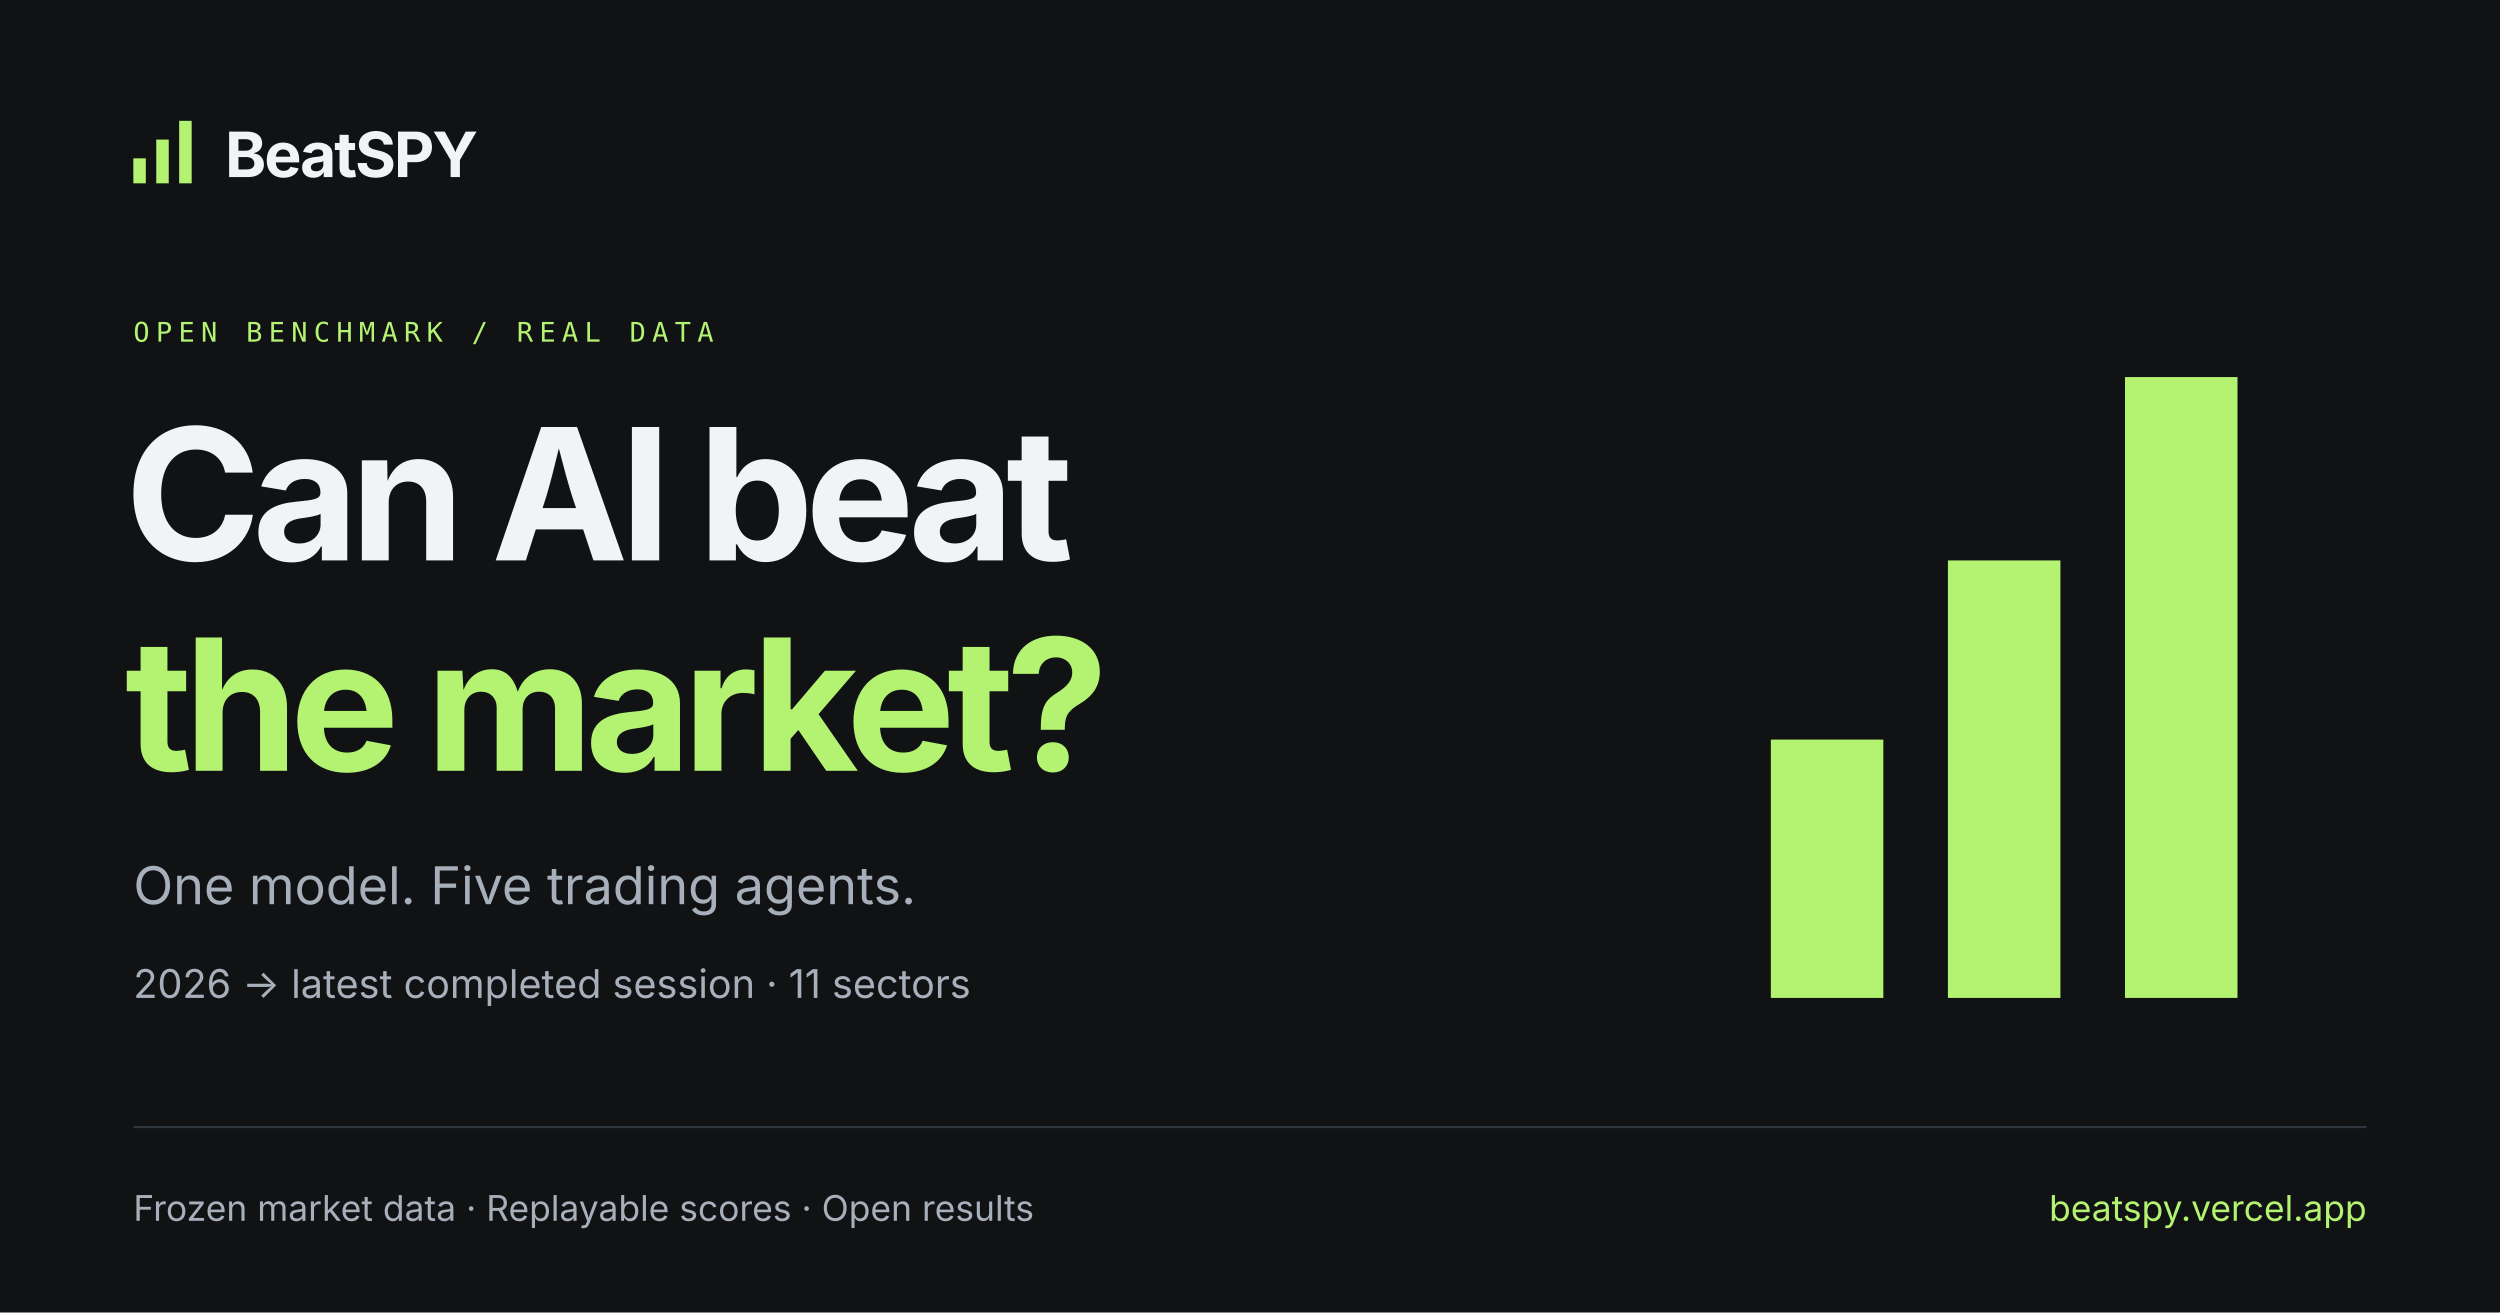
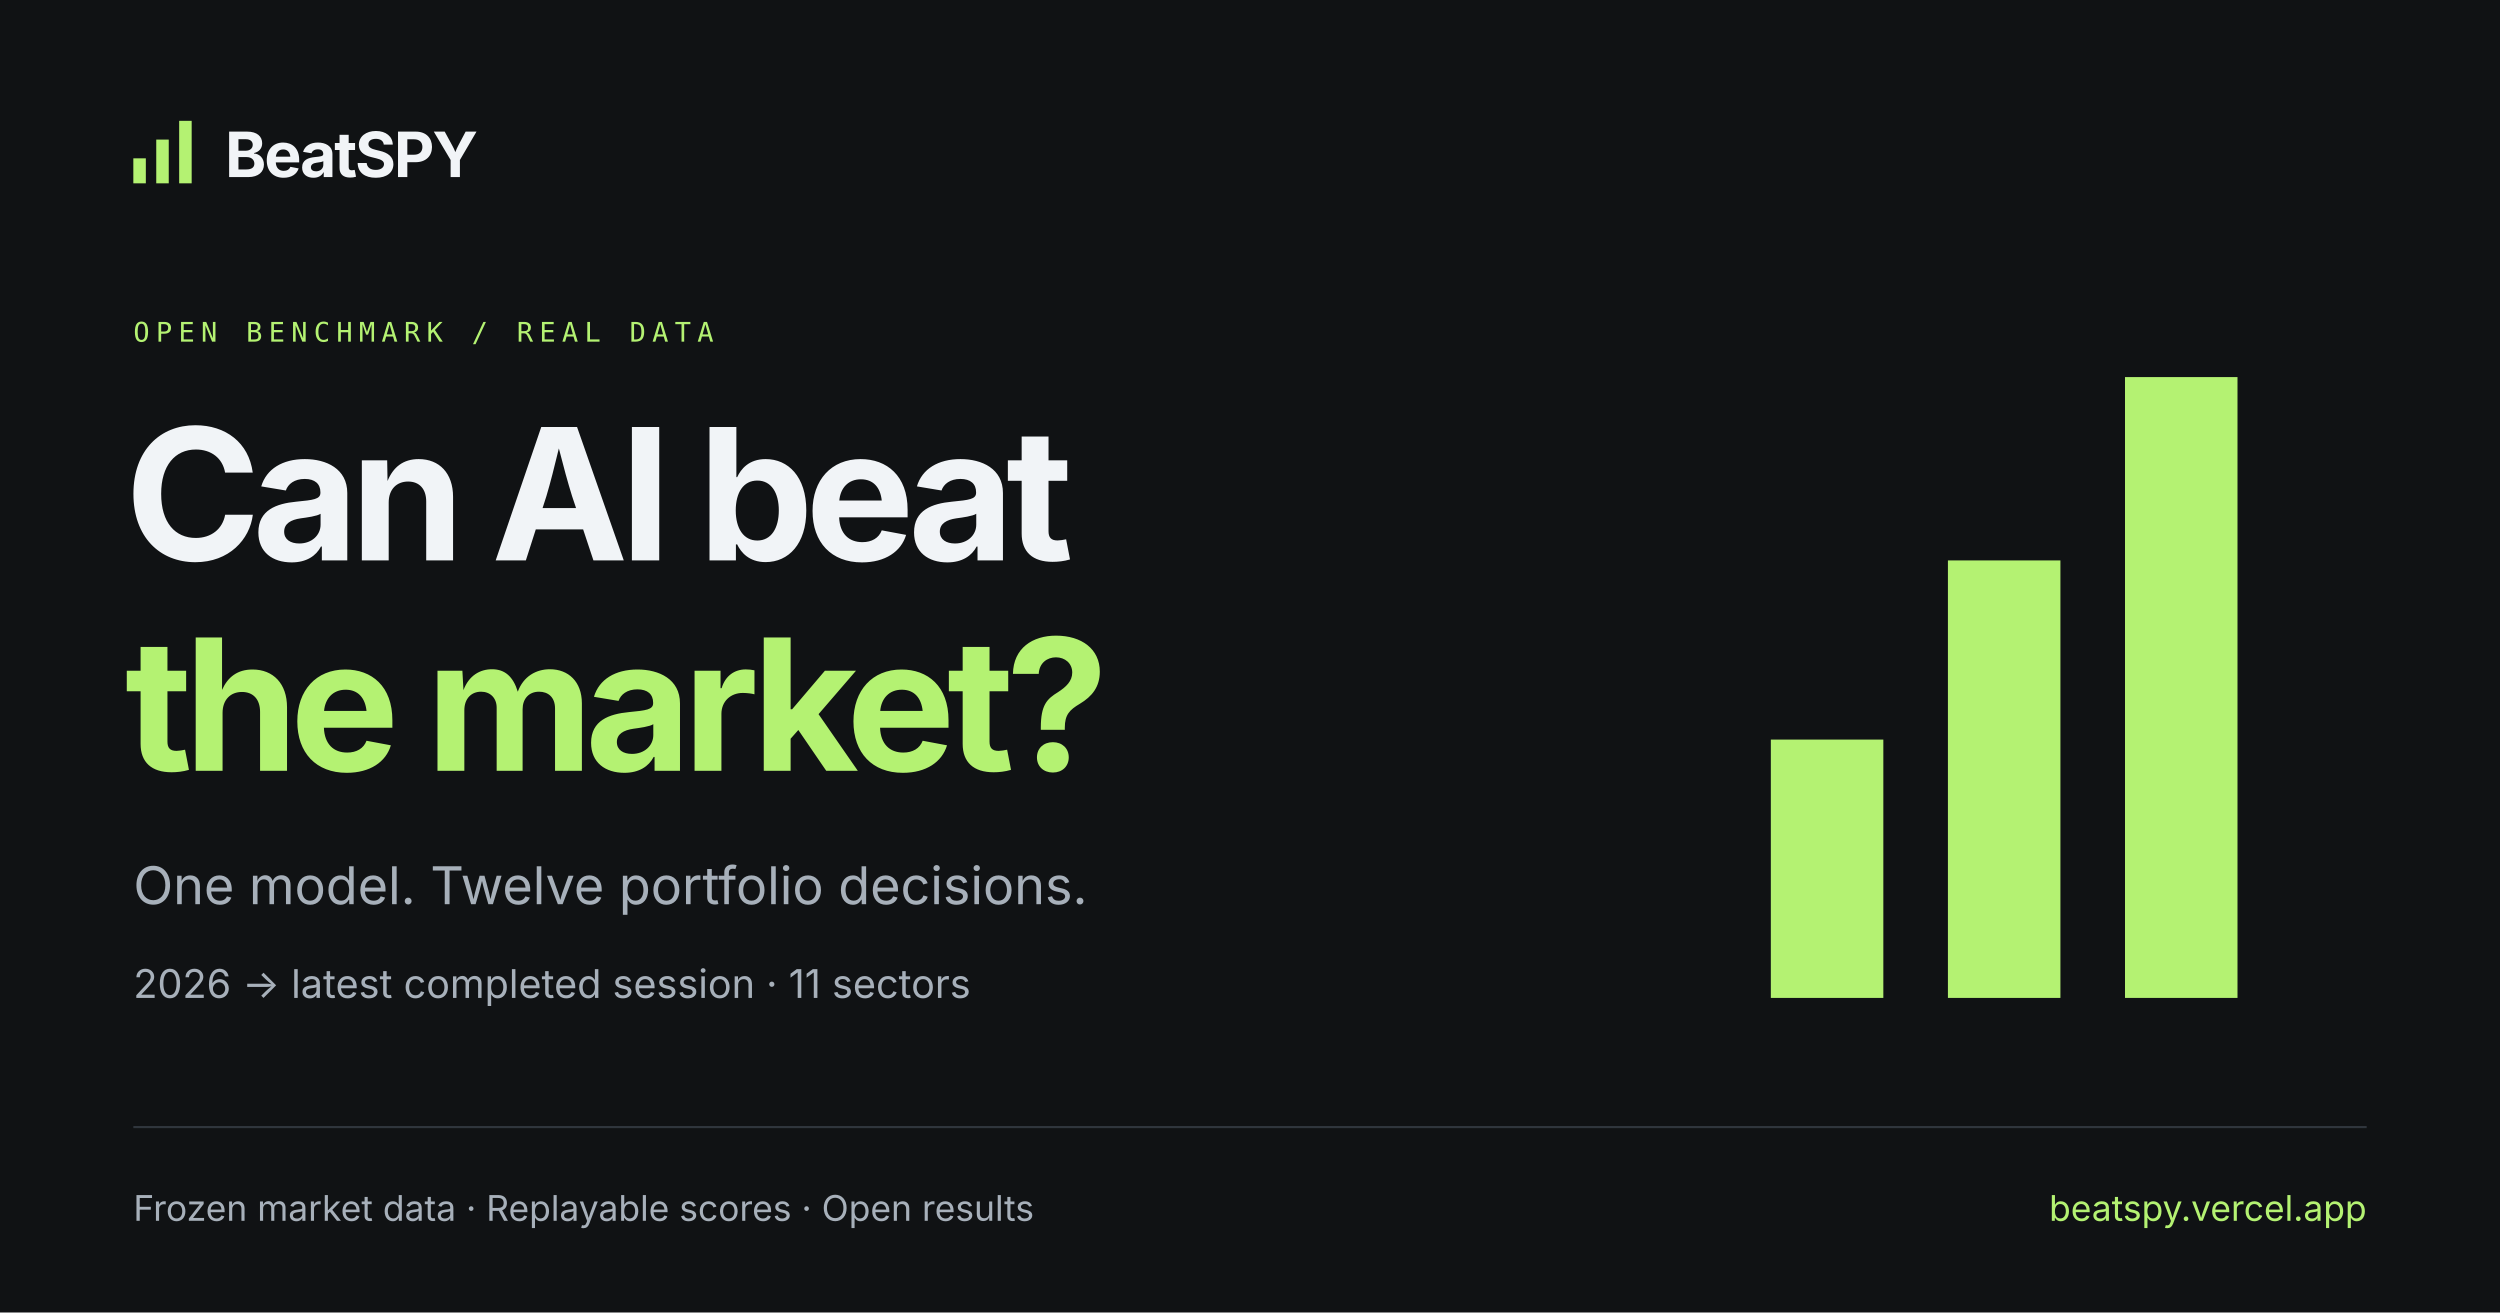
<svg xmlns="http://www.w3.org/2000/svg" width="1200" height="630" viewBox="0 0 1200 630">
  <rect width="1200" height="630" fill="#101214" />
  <g font-family="Inter, Segoe UI, Arial, sans-serif">
    <g transform="translate(64 56)">
      <path d="M0 32V20h6v12zm11 0V11h6v21zm11 0V2h6v30z" fill="#b4f272" />
      <text x="44" y="29" fill="#f1f4f7" font-size="30" font-weight="700" letter-spacing="-1">BeatSPY</text>
    </g>
    <text x="64" y="164" fill="#b4f272" font-size="13" font-family="Consolas, monospace" letter-spacing="3">OPEN BENCHMARK / REAL DATA</text>
    <text x="60" y="269" fill="#f1f4f7" font-size="88" font-weight="650" letter-spacing="-4">Can AI beat</text>
    <text x="60" y="370" fill="#b4f272" font-size="88" font-weight="650" letter-spacing="-4">the market?</text>
-     <text x="64" y="434" fill="#a7b0ba" font-size="25">One model. Five trading agents.</text>
+     <text x="64" y="434" fill="#a7b0ba" font-size="25">One model. Twelve portfolio decisions.</text>
    <text x="64" y="479" fill="#a7b0ba" font-size="19">2026 → latest completed session · 11 sectors</text>
    <g fill="#b4f272">
      <rect x="850" y="355" width="54" height="124" />
      <rect x="935" y="269" width="54" height="210" />
      <rect x="1020" y="181" width="54" height="298" />
    </g>
    <path d="M64 541H1136" stroke="#30363d" />
    <text x="64" y="586" fill="#a7b0ba" font-size="17">Frozen market data · Replayable scores · Open results</text>
    <text x="1136" y="586" text-anchor="end" fill="#b4f272" font-size="17">beatspy.vercel.app</text>
  </g>
</svg>
